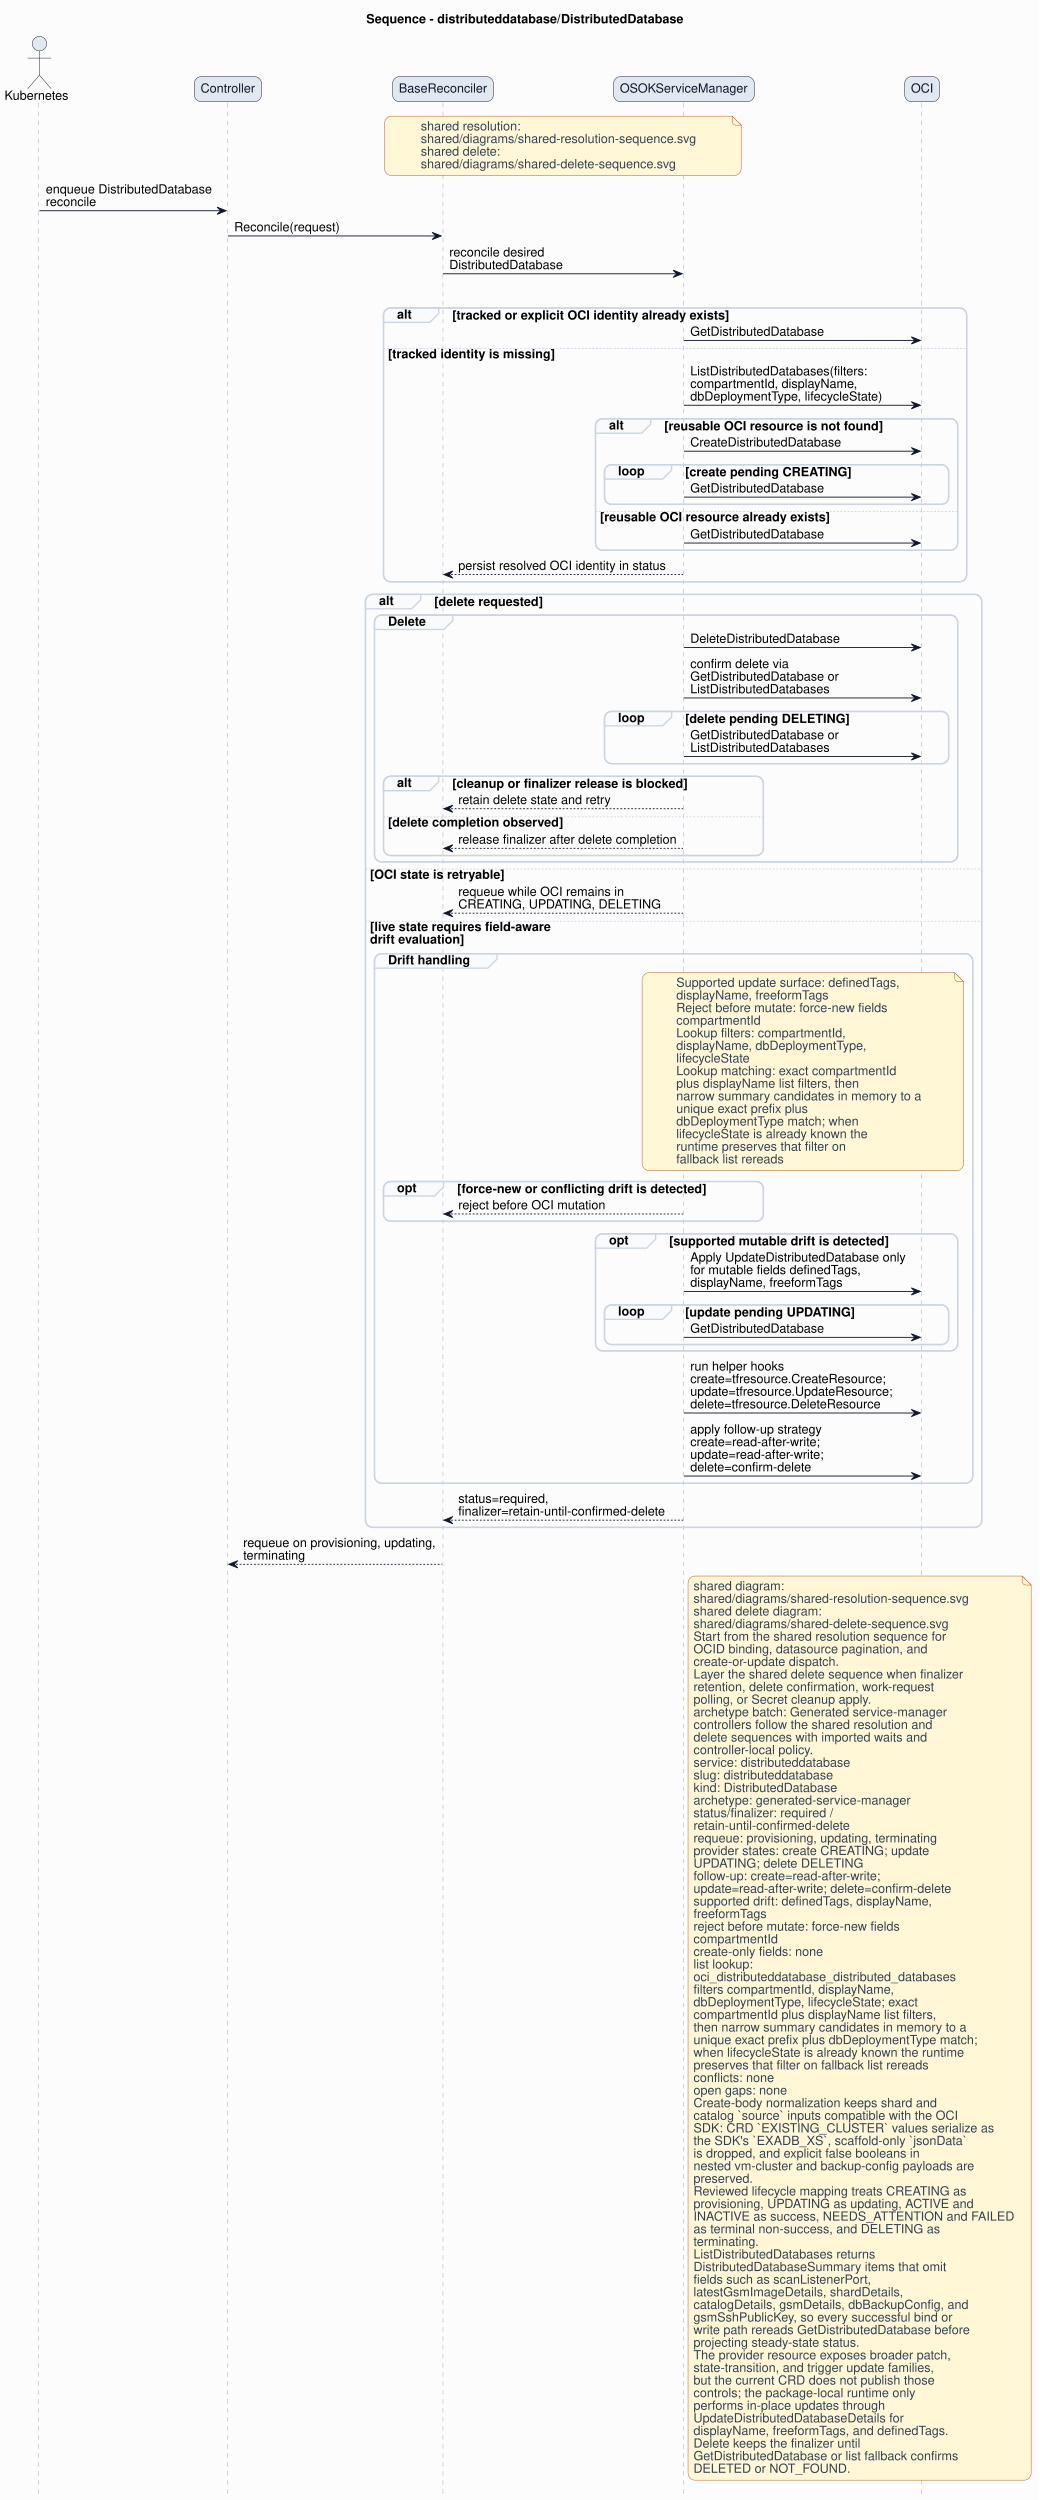
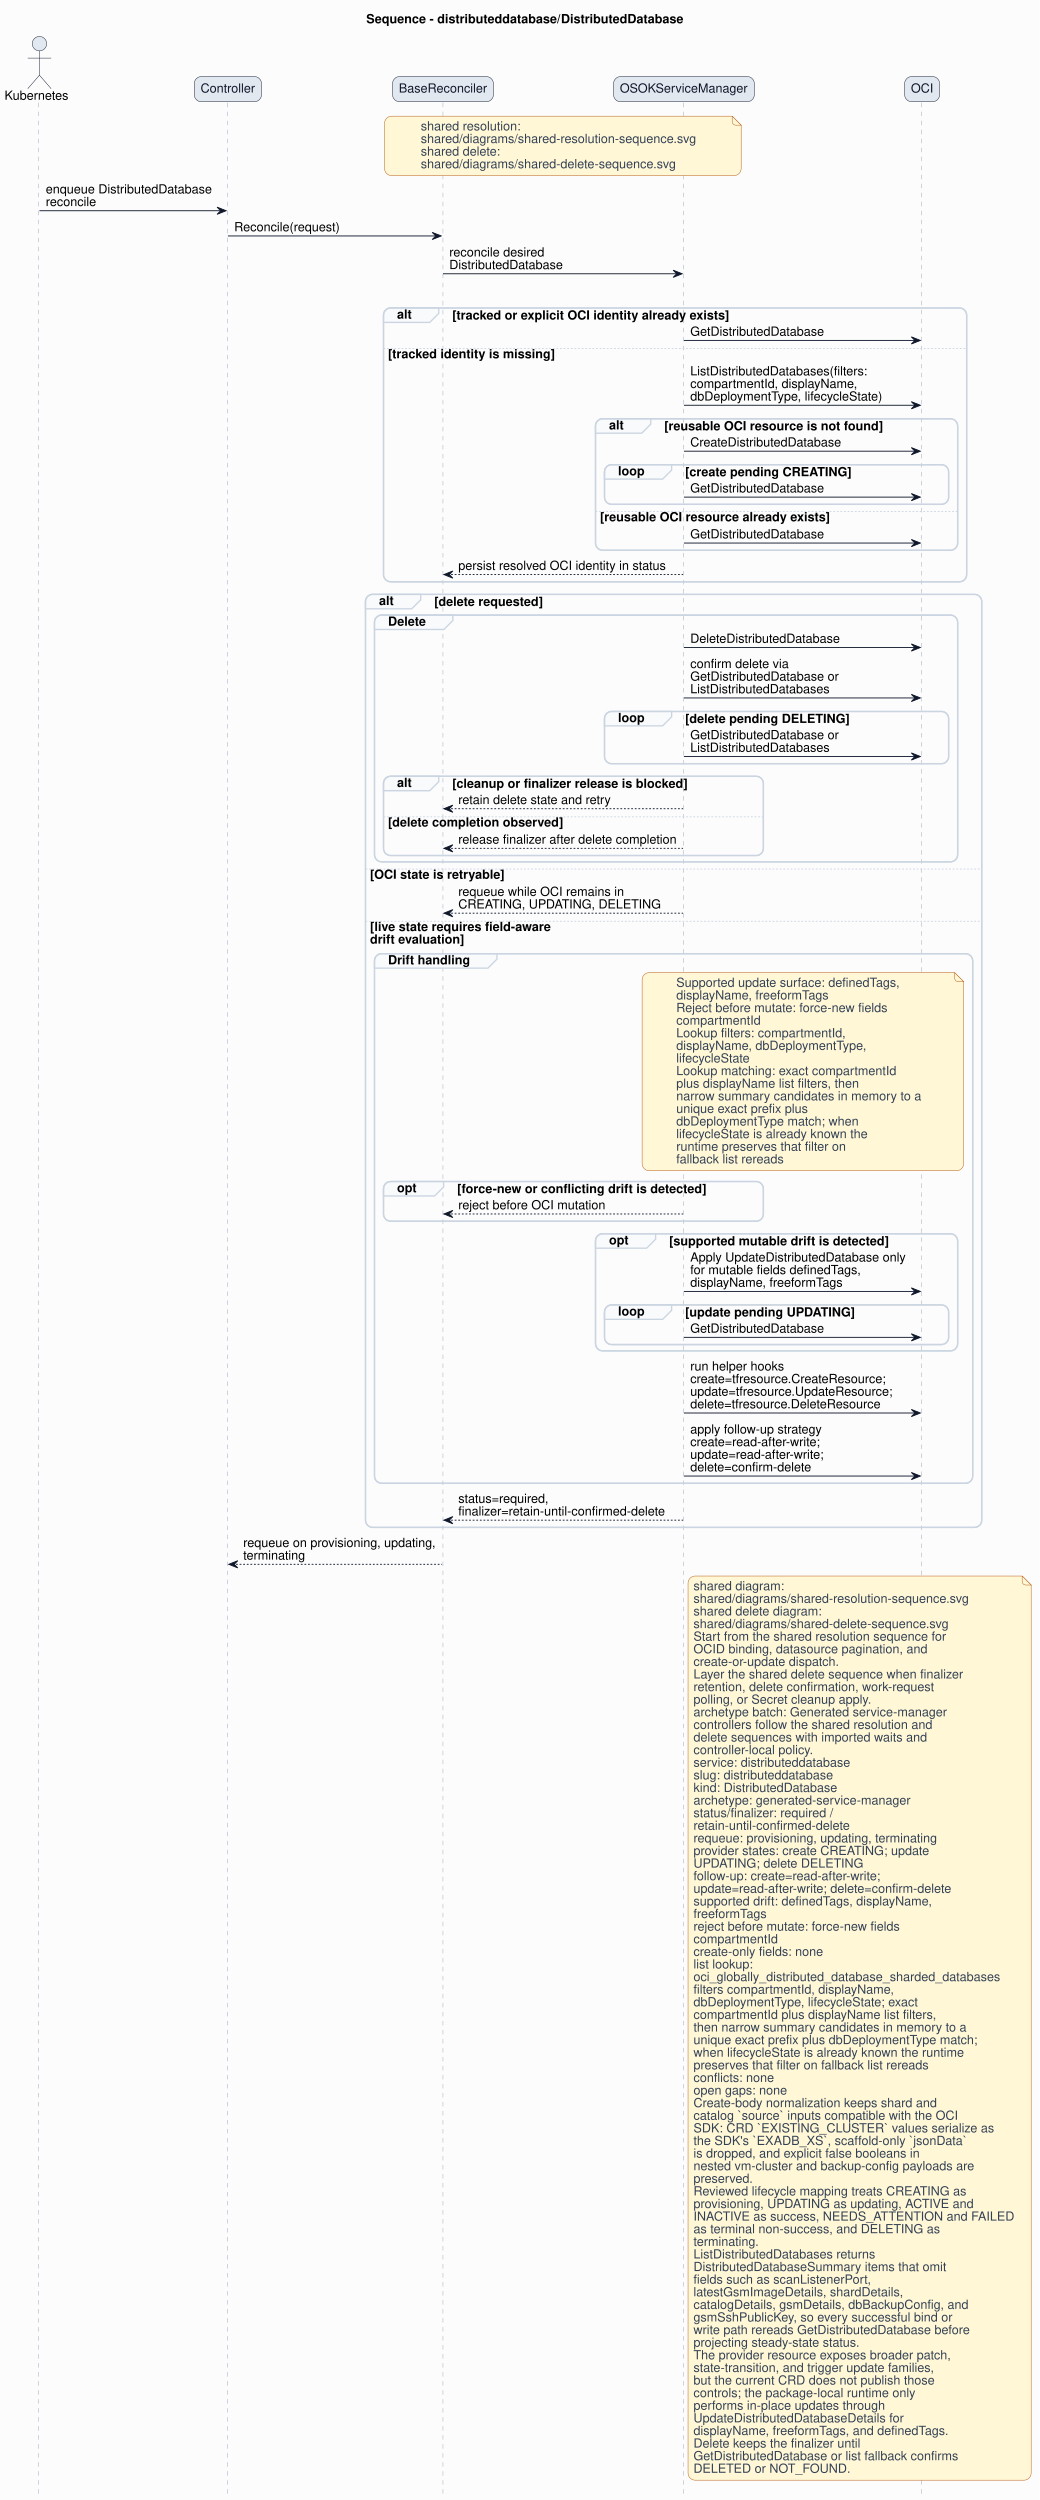
<svg xmlns="http://www.w3.org/2000/svg" contentStyleType="text/css" data-diagram-type="SEQUENCE" height="2776px" preserveAspectRatio="none" style="width:1154px;height:2776px;background:#FCFCFD;" version="1.1" viewBox="0 0 1154 2776" width="1154px" zoomAndPan="magnify">
  <defs />
  <g>
    <rect fill="#FCFCFD" height="2776" style="stroke:none;stroke-width:1;" width="1154" x="0" y="0" />
    <text fill="#000000" font-family="Helvetica" font-size="14" font-weight="bold" lengthAdjust="spacing" textLength="351.641" x="406.672" y="25.78">Sequence - distributeddatabase/DistributedDatabase</text>
    <rect fill="none" height="304" rx="8" ry="8" style="stroke:#CBD5E1;stroke-width:1.5;" width="647.521" x="425.846" y="342" />
    <rect fill="none" height="146" rx="8" ry="8" style="stroke:#CBD5E1;stroke-width:1.5;" width="402.116" x="661.251" y="465" />
    <rect fill="none" height="44" rx="8" ry="8" style="stroke:#CBD5E1;stroke-width:1.5;" width="382.116" x="671.251" y="516" />
    <rect fill="none" height="1036" rx="8" ry="8" style="stroke:#CBD5E1;stroke-width:1.5;" width="684.27" x="405.846" y="660" />
    <rect fill="none" height="274" rx="8" ry="8" style="stroke:#CBD5E1;stroke-width:1.5;" width="647.521" x="415.846" y="683" />
    <rect fill="none" height="58" rx="8" ry="8" style="stroke:#CBD5E1;stroke-width:1.5;" width="382.116" x="671.251" y="790" />
    <rect fill="none" height="88" rx="8" ry="8" style="stroke:#CBD5E1;stroke-width:1.5;" width="421.798" x="425.846" y="862" />
    <rect fill="none" height="588" rx="8" ry="8" style="stroke:#CBD5E1;stroke-width:1.5;" width="664.27" x="415.846" y="1059" />
    <rect fill="none" height="44" rx="8" ry="8" style="stroke:#CBD5E1;stroke-width:1.5;" width="421.798" x="425.846" y="1312" />
    <rect fill="none" height="130" rx="8" ry="8" style="stroke:#CBD5E1;stroke-width:1.5;" width="402.116" x="661.251" y="1370" />
    <rect fill="none" height="44" rx="8" ry="8" style="stroke:#CBD5E1;stroke-width:1.5;" width="382.116" x="671.251" y="1449" />
    <g class="participant-lifeline" data-entity-uid="part1" data-qualified-name="Kubernetes" id="part1-lifeline">
      <g>
        <rect fill="#000000" fill-opacity="0" height="2655" width="8" x="39.803" y="114" />
        <line style="stroke:#94A3B8;stroke-width:0.5;stroke-dasharray:5,5;" x1="43" x2="43" y1="114" y2="2769" />
      </g>
    </g>
    <g class="participant-lifeline" data-entity-uid="part2" data-qualified-name="Controller" id="part2-lifeline">
      <g>
        <rect fill="#000000" fill-opacity="0" height="2655" width="8" x="249.043" y="114" />
        <line style="stroke:#94A3B8;stroke-width:0.5;stroke-dasharray:5,5;" x1="252.699" x2="252.699" y1="114" y2="2769" />
      </g>
    </g>
    <g class="participant-lifeline" data-entity-uid="part3" data-qualified-name="BaseReconciler" id="part3-lifeline">
      <g>
        <rect fill="#000000" fill-opacity="0" height="2655" width="8" x="487.87" y="114" />
        <line style="stroke:#94A3B8;stroke-width:0.5;stroke-dasharray:5,5;" x1="491.846" x2="491.846" y1="114" y2="2769" />
      </g>
    </g>
    <g class="participant-lifeline" data-entity-uid="part4" data-qualified-name="ServiceManager" id="part4-lifeline">
      <g>
        <rect fill="#000000" fill-opacity="0" height="2655" width="8" x="755.448" y="114" />
        <line style="stroke:#94A3B8;stroke-width:0.5;stroke-dasharray:5,5;" x1="759.251" x2="759.251" y1="114" y2="2769" />
      </g>
    </g>
    <g class="participant-lifeline" data-entity-uid="part5" data-qualified-name="OCI" id="part5-lifeline">
      <g>
        <rect fill="#000000" fill-opacity="0" height="2655" width="8" x="1019.922" y="114" />
        <line style="stroke:#94A3B8;stroke-width:0.5;stroke-dasharray:5,5;" x1="1023.477" x2="1023.477" y1="114" y2="2769" />
      </g>
    </g>
    <g class="participant participant-head" data-entity-uid="part1" data-qualified-name="Kubernetes" id="part1-head">
      <text fill="#000000" font-family="Helvetica" font-size="14" lengthAdjust="spacing" textLength="71.606" x="5" y="110.78">Kubernetes</text>
      <ellipse cx="43.803" cy="48.5" fill="#E2E8F0" rx="8" ry="8" style="stroke:#0F172A;stroke-width:0.5;" />
      <path d="M43.803,56.5 L43.803,83.5 M30.803,64.5 L56.803,64.5 M43.803,83.5 L30.803,98.5 M43.803,83.5 L56.803,98.5" fill="none" style="stroke:#0F172A;stroke-width:0.5;" />
    </g>
    <g class="participant participant-head" data-entity-uid="part2" data-qualified-name="Controller" id="part2-head">
      <rect fill="#E2E8F0" height="28" rx="8" ry="8" style="stroke:#0F172A;stroke-width:0.5;" width="74.689" x="215.699" y="85" />
      <text fill="#0F172A" font-family="Helvetica" font-size="14" lengthAdjust="spacing" textLength="60.69" x="222.699" y="102.78">Controller</text>
    </g>
    <g class="participant participant-head" data-entity-uid="part3" data-qualified-name="BaseReconciler" id="part3-head">
      <rect fill="#E2E8F0" height="28" rx="8" ry="8" style="stroke:#0F172A;stroke-width:0.5;" width="112.048" x="435.846" y="85" />
      <text fill="#0F172A" font-family="Helvetica" font-size="14" lengthAdjust="spacing" textLength="98.048" x="442.846" y="102.78">BaseReconciler</text>
    </g>
    <g class="participant participant-head" data-entity-uid="part4" data-qualified-name="ServiceManager" id="part4-head">
      <rect fill="#E2E8F0" height="28" rx="8" ry="8" style="stroke:#0F172A;stroke-width:0.5;" width="156.393" x="681.251" y="85" />
      <text fill="#0F172A" font-family="Helvetica" font-size="14" lengthAdjust="spacing" textLength="142.393" x="688.251" y="102.78">OSOKServiceManager</text>
    </g>
    <g class="participant participant-head" data-entity-uid="part5" data-qualified-name="OCI" id="part5-head">
      <rect fill="#E2E8F0" height="28" rx="8" ry="8" style="stroke:#0F172A;stroke-width:0.5;" width="38.89" x="1004.477" y="85" />
      <text fill="#0F172A" font-family="Helvetica" font-size="14" lengthAdjust="spacing" textLength="24.89" x="1011.477" y="102.78">OCI</text>
    </g>
    <path d="M427,137 L427,187 A8,8 0 0 0 435,195 L815,195 A8,8 0 0 0 823,187 L823,139 L813,129 L435,129 A8,8 0 0 0 427,137" fill="#FFF7D6" style="stroke:#B45309;stroke-width:0.5;" />
    <path d="M813,129 L813,135 A4,4 0 0 0 817,139 L823,139 L813,129" fill="#FFF7D6" style="stroke:#B45309;stroke-width:0.5;" />
    <text fill="#334155" font-family="Helvetica" font-size="14" lengthAdjust="spacing" textLength="111.289" x="467.203" y="144.78">shared resolution:</text>
    <text fill="#334155" font-family="Helvetica" font-size="14" lengthAdjust="spacing" textLength="307.392" x="467.203" y="158.78">shared/diagrams/shared-resolution-sequence.svg</text>
    <text fill="#334155" font-family="Helvetica" font-size="14" lengthAdjust="spacing" textLength="88.731" x="467.203" y="172.78">shared delete:</text>
    <text fill="#334155" font-family="Helvetica" font-size="14" lengthAdjust="spacing" textLength="284.833" x="467.203" y="186.78">shared/diagrams/shared-delete-sequence.svg</text>
    <g class="message" data-entity-1="part1" data-entity-2="part2" id="msg1">
      <polygon fill="#0F172A" points="241.043,230,251.043,234,241.043,238,245.043,234" style="stroke:#0F172A;stroke-width:1;" />
      <line style="stroke:#0F172A;stroke-width:1;" x1="43.803" x2="247.043" y1="234" y2="234" />
      <text fill="#000000" font-family="Helvetica" font-size="14" lengthAdjust="spacing" textLength="185.24" x="50.803" y="214.78">enqueue DistributedDatabase</text>
      <text fill="#000000" font-family="Helvetica" font-size="14" lengthAdjust="spacing" textLength="56.027" x="50.803" y="228.78">reconcile</text>
    </g>
    <g class="message" data-entity-1="part2" data-entity-2="part3" id="msg2">
      <polygon fill="#0F172A" points="479.87,258,489.87,262,479.87,266,483.87,262" style="stroke:#0F172A;stroke-width:1;" />
      <line style="stroke:#0F172A;stroke-width:1;" x1="253.043" x2="485.87" y1="262" y2="262" />
      <text fill="#000000" font-family="Helvetica" font-size="14" lengthAdjust="spacing" textLength="117.496" x="260.043" y="256.78">Reconcile(request)</text>
    </g>
    <g class="message" data-entity-1="part3" data-entity-2="part4" id="msg3">
      <polygon fill="#0F172A" points="747.448,300,757.448,304,747.448,308,751.448,304" style="stroke:#0F172A;stroke-width:1;" />
      <line style="stroke:#0F172A;stroke-width:1;" x1="491.87" x2="753.448" y1="304" y2="304" />
      <text fill="#000000" font-family="Helvetica" font-size="14" lengthAdjust="spacing" textLength="105.834" x="498.87" y="284.78">reconcile desired</text>
      <text fill="#000000" font-family="Helvetica" font-size="14" lengthAdjust="spacing" textLength="126.848" x="498.87" y="298.78">DistributedDatabase</text>
    </g>
    <path d="M433.846,342 L487.184,342 L487.184,348 L477.184,358 L425.846,358 L425.846,350 A8,8 0 0 1 433.846,342" fill="#F8FAFC" style="stroke:#CBD5E1;stroke-width:1.5;" />
    <rect fill="none" height="304" rx="8" ry="8" style="stroke:#CBD5E1;stroke-width:1.5;" width="647.521" x="425.846" y="342" />
    <text fill="#000000" font-family="Helvetica" font-size="14" font-weight="bold" lengthAdjust="spacing" textLength="16.338" x="440.846" y="353.78">alt</text>
    <text fill="#000000" font-family="Helvetica" font-size="14" font-weight="bold" lengthAdjust="spacing" textLength="308.109" x="502.184" y="354.78">[tracked or explicit OCI identity already exists]</text>
    <g class="message" data-entity-1="part4" data-entity-2="part5" id="msg4">
      <polygon fill="#0F172A" points="1011.922,374,1021.922,378,1011.922,382,1015.922,378" style="stroke:#0F172A;stroke-width:1;" />
      <line style="stroke:#0F172A;stroke-width:1;" x1="759.448" x2="1017.922" y1="378" y2="378" />
      <text fill="#000000" font-family="Helvetica" font-size="14" lengthAdjust="spacing" textLength="149.413" x="766.448" y="372.78">GetDistributedDatabase</text>
    </g>
    <line style="stroke:#CBD5E1;stroke-width:1;stroke-dasharray:2,2;" x1="425.846" x2="1073.367" y1="387" y2="387" />
    <text fill="#000000" font-family="Helvetica" font-size="14" font-weight="bold" lengthAdjust="spacing" textLength="185.158" x="430.846" y="397.78">[tracked identity is missing]</text>
    <g class="message" data-entity-1="part4" data-entity-2="part5" id="msg5">
      <polygon fill="#0F172A" points="1011.922,446,1021.922,450,1011.922,454,1015.922,450" style="stroke:#0F172A;stroke-width:1;" />
      <line style="stroke:#0F172A;stroke-width:1;" x1="759.448" x2="1017.922" y1="450" y2="450" />
      <text fill="#000000" font-family="Helvetica" font-size="14" lengthAdjust="spacing" textLength="197.634" x="766.448" y="416.78">ListDistributedDatabases(filters:</text>
      <text fill="#000000" font-family="Helvetica" font-size="14" lengthAdjust="spacing" textLength="185.965" x="766.448" y="430.78">compartmentId, displayName,</text>
      <text fill="#000000" font-family="Helvetica" font-size="14" lengthAdjust="spacing" textLength="216.323" x="766.448" y="444.78">dbDeploymentType, lifecycleState)</text>
    </g>
    <path d="M669.251,465 L722.589,465 L722.589,471 L712.589,481 L661.251,481 L661.251,473 A8,8 0 0 1 669.251,465" fill="#F8FAFC" style="stroke:#CBD5E1;stroke-width:1.5;" />
    <rect fill="none" height="146" rx="8" ry="8" style="stroke:#CBD5E1;stroke-width:1.5;" width="402.116" x="661.251" y="465" />
    <text fill="#000000" font-family="Helvetica" font-size="14" font-weight="bold" lengthAdjust="spacing" textLength="16.338" x="676.251" y="476.78">alt</text>
    <text fill="#000000" font-family="Helvetica" font-size="14" font-weight="bold" lengthAdjust="spacing" textLength="242.703" x="737.589" y="477.78">[reusable OCI resource is not found]</text>
    <g class="message" data-entity-1="part4" data-entity-2="part5" id="msg6">
      <polygon fill="#0F172A" points="1011.922,497,1021.922,501,1011.922,505,1015.922,501" style="stroke:#0F172A;stroke-width:1;" />
      <line style="stroke:#0F172A;stroke-width:1;" x1="759.448" x2="1017.922" y1="501" y2="501" />
      <text fill="#000000" font-family="Helvetica" font-size="14" lengthAdjust="spacing" textLength="168.868" x="766.448" y="495.78">CreateDistributedDatabase</text>
    </g>
    <path d="M679.251,516 L745.796,516 L745.796,522 L735.796,532 L671.251,532 L671.251,524 A8,8 0 0 1 679.251,516" fill="#F8FAFC" style="stroke:#CBD5E1;stroke-width:1.5;" />
    <rect fill="none" height="44" rx="8" ry="8" style="stroke:#CBD5E1;stroke-width:1.5;" width="382.116" x="671.251" y="516" />
    <text fill="#000000" font-family="Helvetica" font-size="14" font-weight="bold" lengthAdjust="spacing" textLength="29.545" x="686.251" y="527.78">loop</text>
    <text fill="#000000" font-family="Helvetica" font-size="14" font-weight="bold" lengthAdjust="spacing" textLength="185.903" x="760.796" y="528.78">[create pending CREATING]</text>
    <g class="message" data-entity-1="part4" data-entity-2="part5" id="msg7">
      <polygon fill="#0F172A" points="1011.922,548,1021.922,552,1011.922,556,1015.922,552" style="stroke:#0F172A;stroke-width:1;" />
      <line style="stroke:#0F172A;stroke-width:1;" x1="759.448" x2="1017.922" y1="552" y2="552" />
      <text fill="#000000" font-family="Helvetica" font-size="14" lengthAdjust="spacing" textLength="149.413" x="766.448" y="546.78">GetDistributedDatabase</text>
    </g>
    <line style="stroke:#CBD5E1;stroke-width:1;stroke-dasharray:2,2;" x1="661.251" x2="1063.367" y1="568" y2="568" />
    <text fill="#000000" font-family="Helvetica" font-size="14" font-weight="bold" lengthAdjust="spacing" textLength="255.233" x="666.251" y="578.78">[reusable OCI resource already exists]</text>
    <g class="message" data-entity-1="part4" data-entity-2="part5" id="msg8">
      <polygon fill="#0F172A" points="1011.922,599,1021.922,603,1011.922,607,1015.922,603" style="stroke:#0F172A;stroke-width:1;" />
      <line style="stroke:#0F172A;stroke-width:1;" x1="759.448" x2="1017.922" y1="603" y2="603" />
      <text fill="#000000" font-family="Helvetica" font-size="14" lengthAdjust="spacing" textLength="149.413" x="766.448" y="597.78">GetDistributedDatabase</text>
    </g>
    <g class="message" data-entity-1="part4" data-entity-2="part3" id="msg9">
      <polygon fill="#0F172A" points="502.87,634,492.87,638,502.87,642,498.87,638" style="stroke:#0F172A;stroke-width:1;" />
      <line style="stroke:#0F172A;stroke-width:1;stroke-dasharray:2,2;" x1="496.87" x2="758.448" y1="638" y2="638" />
      <text fill="#000000" font-family="Helvetica" font-size="14" lengthAdjust="spacing" textLength="231.096" x="508.87" y="632.78">persist resolved OCI identity in status</text>
    </g>
    <path d="M413.846,660 L467.184,660 L467.184,666 L457.184,676 L405.846,676 L405.846,668 A8,8 0 0 1 413.846,660" fill="#F8FAFC" style="stroke:#CBD5E1;stroke-width:1.5;" />
    <rect fill="none" height="1036" rx="8" ry="8" style="stroke:#CBD5E1;stroke-width:1.5;" width="684.27" x="405.846" y="660" />
    <text fill="#000000" font-family="Helvetica" font-size="14" font-weight="bold" lengthAdjust="spacing" textLength="16.338" x="420.846" y="671.78">alt</text>
    <text fill="#000000" font-family="Helvetica" font-size="14" font-weight="bold" lengthAdjust="spacing" textLength="120.586" x="482.184" y="672.78">[delete requested]</text>
    <path d="M423.846,683 L502.866,683 L502.866,689 L492.866,699 L415.846,699 L415.846,691 A8,8 0 0 1 423.846,683" fill="#F8FAFC" style="stroke:#CBD5E1;stroke-width:1.5;" />
    <rect fill="none" height="274" rx="8" ry="8" style="stroke:#CBD5E1;stroke-width:1.5;" width="647.521" x="415.846" y="683" />
    <text fill="#000000" font-family="Helvetica" font-size="14" font-weight="bold" lengthAdjust="spacing" textLength="42.02" x="430.846" y="694.78">Delete</text>
    <g class="message" data-entity-1="part4" data-entity-2="part5" id="msg10">
      <polygon fill="#0F172A" points="1011.922,715,1021.922,719,1011.922,723,1015.922,719" style="stroke:#0F172A;stroke-width:1;" />
      <line style="stroke:#0F172A;stroke-width:1;" x1="759.448" x2="1017.922" y1="719" y2="719" />
      <text fill="#000000" font-family="Helvetica" font-size="14" lengthAdjust="spacing" textLength="167.316" x="766.448" y="713.78">DeleteDistributedDatabase</text>
    </g>
    <g class="message" data-entity-1="part4" data-entity-2="part5" id="msg11">
      <polygon fill="#0F172A" points="1011.922,771,1021.922,775,1011.922,779,1015.922,775" style="stroke:#0F172A;stroke-width:1;" />
      <line style="stroke:#0F172A;stroke-width:1;" x1="759.448" x2="1017.922" y1="775" y2="775" />
      <text fill="#000000" font-family="Helvetica" font-size="14" lengthAdjust="spacing" textLength="109.717" x="766.448" y="741.78">confirm delete via</text>
      <text fill="#000000" font-family="Helvetica" font-size="14" lengthAdjust="spacing" textLength="165.751" x="766.448" y="755.78">GetDistributedDatabase or</text>
      <text fill="#000000" font-family="Helvetica" font-size="14" lengthAdjust="spacing" textLength="155.634" x="766.448" y="769.78">ListDistributedDatabases</text>
    </g>
    <path d="M679.251,790 L745.796,790 L745.796,796 L735.796,806 L671.251,806 L671.251,798 A8,8 0 0 1 679.251,790" fill="#F8FAFC" style="stroke:#CBD5E1;stroke-width:1.5;" />
    <rect fill="none" height="58" rx="8" ry="8" style="stroke:#CBD5E1;stroke-width:1.5;" width="382.116" x="671.251" y="790" />
    <text fill="#000000" font-family="Helvetica" font-size="14" font-weight="bold" lengthAdjust="spacing" textLength="29.545" x="686.251" y="801.78">loop</text>
    <text fill="#000000" font-family="Helvetica" font-size="14" font-weight="bold" lengthAdjust="spacing" textLength="182.779" x="760.796" y="802.78">[delete pending DELETING]</text>
    <g class="message" data-entity-1="part4" data-entity-2="part5" id="msg12">
      <polygon fill="#0F172A" points="1011.922,836,1021.922,840,1011.922,844,1015.922,840" style="stroke:#0F172A;stroke-width:1;" />
      <line style="stroke:#0F172A;stroke-width:1;" x1="759.448" x2="1017.922" y1="840" y2="840" />
      <text fill="#000000" font-family="Helvetica" font-size="14" lengthAdjust="spacing" textLength="165.751" x="766.448" y="820.78">GetDistributedDatabase or</text>
      <text fill="#000000" font-family="Helvetica" font-size="14" lengthAdjust="spacing" textLength="155.634" x="766.448" y="834.78">ListDistributedDatabases</text>
    </g>
    <path d="M433.846,862 L487.184,862 L487.184,868 L477.184,878 L425.846,878 L425.846,870 A8,8 0 0 1 433.846,862" fill="#F8FAFC" style="stroke:#CBD5E1;stroke-width:1.5;" />
    <rect fill="none" height="88" rx="8" ry="8" style="stroke:#CBD5E1;stroke-width:1.5;" width="421.798" x="425.846" y="862" />
    <text fill="#000000" font-family="Helvetica" font-size="14" font-weight="bold" lengthAdjust="spacing" textLength="16.338" x="440.846" y="873.78">alt</text>
    <text fill="#000000" font-family="Helvetica" font-size="14" font-weight="bold" lengthAdjust="spacing" textLength="261.427" x="502.184" y="874.78">[cleanup or finalizer release is blocked]</text>
    <g class="message" data-entity-1="part4" data-entity-2="part3" id="msg13">
      <polygon fill="#0F172A" points="502.87,894,492.87,898,502.87,902,498.87,898" style="stroke:#0F172A;stroke-width:1;" />
      <line style="stroke:#0F172A;stroke-width:1;stroke-dasharray:2,2;" x1="496.87" x2="758.448" y1="898" y2="898" />
      <text fill="#000000" font-family="Helvetica" font-size="14" lengthAdjust="spacing" textLength="170.434" x="508.87" y="892.78">retain delete state and retry</text>
    </g>
    <line style="stroke:#CBD5E1;stroke-width:1;stroke-dasharray:2,2;" x1="425.846" x2="847.644" y1="907" y2="907" />
    <text fill="#000000" font-family="Helvetica" font-size="14" font-weight="bold" lengthAdjust="spacing" textLength="194.482" x="430.846" y="917.78">[delete completion observed]</text>
    <g class="message" data-entity-1="part4" data-entity-2="part3" id="msg14">
      <polygon fill="#0F172A" points="502.87,938,492.87,942,502.87,946,498.87,942" style="stroke:#0F172A;stroke-width:1;" />
      <line style="stroke:#0F172A;stroke-width:1;stroke-dasharray:2,2;" x1="496.87" x2="758.448" y1="942" y2="942" />
      <text fill="#000000" font-family="Helvetica" font-size="14" lengthAdjust="spacing" textLength="243.578" x="508.87" y="936.78">release finalizer after delete completion</text>
    </g>
    <line style="stroke:#CBD5E1;stroke-width:1;stroke-dasharray:2,2;" x1="405.846" x2="1090.116" y1="965" y2="965" />
    <text fill="#000000" font-family="Helvetica" font-size="14" font-weight="bold" lengthAdjust="spacing" textLength="149.386" x="410.846" y="975.78">[OCI state is retryable]</text>
    <g class="message" data-entity-1="part4" data-entity-2="part3" id="msg15">
      <polygon fill="#0F172A" points="502.87,1010,492.87,1014,502.87,1018,498.87,1014" style="stroke:#0F172A;stroke-width:1;" />
      <line style="stroke:#0F172A;stroke-width:1;stroke-dasharray:2,2;" x1="496.87" x2="758.448" y1="1014" y2="1014" />
      <text fill="#000000" font-family="Helvetica" font-size="14" lengthAdjust="spacing" textLength="184.42" x="508.87" y="994.78">requeue while OCI remains in</text>
      <text fill="#000000" font-family="Helvetica" font-size="14" lengthAdjust="spacing" textLength="230.248" x="508.87" y="1008.78">CREATING, UPDATING, DELETING</text>
    </g>
    <line style="stroke:#CBD5E1;stroke-width:1;stroke-dasharray:2,2;" x1="405.846" x2="1090.116" y1="1023" y2="1023" />
    <text fill="#000000" font-family="Helvetica" font-size="14" font-weight="bold" lengthAdjust="spacing" textLength="200.751" x="410.846" y="1033.78">[live state requires field-aware</text>
    <text fill="#000000" font-family="Helvetica" font-size="14" font-weight="bold" lengthAdjust="spacing" textLength="105.007" x="410.846" y="1047.78">drift evaluation]</text>
    <path d="M423.846,1059 L551.832,1059 L551.832,1065 L541.832,1075 L415.846,1075 L415.846,1067 A8,8 0 0 1 423.846,1059" fill="#F8FAFC" style="stroke:#CBD5E1;stroke-width:1.5;" />
    <rect fill="none" height="588" rx="8" ry="8" style="stroke:#CBD5E1;stroke-width:1.5;" width="664.27" x="415.846" y="1059" />
    <text fill="#000000" font-family="Helvetica" font-size="14" font-weight="bold" lengthAdjust="spacing" textLength="90.986" x="430.846" y="1070.78">Drift handling</text>
    <path d="M713,1088 L713,1292 A8,8 0 0 0 721,1300 L1062,1300 A8,8 0 0 0 1070,1292 L1070,1090 L1060,1080 L721,1080 A8,8 0 0 0 713,1088" fill="#FFF7D6" style="stroke:#B45309;stroke-width:0.5;" />
    <path d="M1060,1080 L1060,1086 A4,4 0 0 0 1064,1090 L1070,1090 L1060,1080" fill="#FFF7D6" style="stroke:#B45309;stroke-width:0.5;" />
    <text fill="#334155" font-family="Helvetica" font-size="14" lengthAdjust="spacing" textLength="249.84" x="750.896" y="1095.78">Supported update surface: definedTags,</text>
    <text fill="#334155" font-family="Helvetica" font-size="14" lengthAdjust="spacing" textLength="171.951" x="750.896" y="1109.78">displayName, freeformTags</text>
    <text fill="#334155" font-family="Helvetica" font-size="14" lengthAdjust="spacing" textLength="235.778" x="750.896" y="1123.78">Reject before mutate: force-new fields</text>
    <text fill="#334155" font-family="Helvetica" font-size="14" lengthAdjust="spacing" textLength="93.372" x="750.896" y="1137.78">compartmentId</text>
    <text fill="#334155" font-family="Helvetica" font-size="14" lengthAdjust="spacing" textLength="188.31" x="750.896" y="1151.78">Lookup filters: compartmentId,</text>
    <text fill="#334155" font-family="Helvetica" font-size="14" lengthAdjust="spacing" textLength="213.992" x="750.896" y="1165.78">displayName, dbDeploymentType,</text>
    <text fill="#334155" font-family="Helvetica" font-size="14" lengthAdjust="spacing" textLength="82.482" x="750.896" y="1179.78">lifecycleState</text>
    <text fill="#334155" font-family="Helvetica" font-size="14" lengthAdjust="spacing" textLength="245.13" x="750.896" y="1193.78">Lookup matching: exact compartmentId</text>
    <text fill="#334155" font-family="Helvetica" font-size="14" lengthAdjust="spacing" textLength="203.861" x="750.896" y="1207.78">plus displayName list filters, then</text>
    <text fill="#334155" font-family="Helvetica" font-size="14" lengthAdjust="spacing" textLength="272.323" x="750.896" y="1221.78">narrow summary candidates in memory to a</text>
    <text fill="#334155" font-family="Helvetica" font-size="14" lengthAdjust="spacing" textLength="147.089" x="750.896" y="1235.78">unique exact prefix plus</text>
    <text fill="#334155" font-family="Helvetica" font-size="14" lengthAdjust="spacing" textLength="204.661" x="750.896" y="1249.78">dbDeploymentType match; when</text>
    <text fill="#334155" font-family="Helvetica" font-size="14" lengthAdjust="spacing" textLength="213.999" x="750.896" y="1263.78">lifecycleState is already known the</text>
    <text fill="#334155" font-family="Helvetica" font-size="14" lengthAdjust="spacing" textLength="189.082" x="750.896" y="1277.78">runtime preserves that filter on</text>
    <text fill="#334155" font-family="Helvetica" font-size="14" lengthAdjust="spacing" textLength="119.827" x="750.896" y="1291.78">fallback list rereads</text>
    <path d="M433.846,1312 L492.611,1312 L492.611,1318 L482.611,1328 L425.846,1328 L425.846,1320 A8,8 0 0 1 433.846,1312" fill="#F8FAFC" style="stroke:#CBD5E1;stroke-width:1.5;" />
    <rect fill="none" height="44" rx="8" ry="8" style="stroke:#CBD5E1;stroke-width:1.5;" width="421.798" x="425.846" y="1312" />
    <text fill="#000000" font-family="Helvetica" font-size="14" font-weight="bold" lengthAdjust="spacing" textLength="21.766" x="440.846" y="1323.78">opt</text>
    <text fill="#000000" font-family="Helvetica" font-size="14" font-weight="bold" lengthAdjust="spacing" textLength="276.131" x="507.611" y="1324.78">[force-new or conflicting drift is detected]</text>
    <g class="message" data-entity-1="part4" data-entity-2="part3" id="msg16">
      <polygon fill="#0F172A" points="502.87,1344,492.87,1348,502.87,1352,498.87,1348" style="stroke:#0F172A;stroke-width:1;" />
      <line style="stroke:#0F172A;stroke-width:1;stroke-dasharray:2,2;" x1="496.87" x2="758.448" y1="1348" y2="1348" />
      <text fill="#000000" font-family="Helvetica" font-size="14" lengthAdjust="spacing" textLength="164.185" x="508.87" y="1342.78">reject before OCI mutation</text>
    </g>
    <path d="M669.251,1370 L728.017,1370 L728.017,1376 L718.017,1386 L661.251,1386 L661.251,1378 A8,8 0 0 1 669.251,1370" fill="#F8FAFC" style="stroke:#CBD5E1;stroke-width:1.5;" />
    <rect fill="none" height="130" rx="8" ry="8" style="stroke:#CBD5E1;stroke-width:1.5;" width="402.116" x="661.251" y="1370" />
    <text fill="#000000" font-family="Helvetica" font-size="14" font-weight="bold" lengthAdjust="spacing" textLength="21.766" x="676.251" y="1381.78">opt</text>
    <text fill="#000000" font-family="Helvetica" font-size="14" font-weight="bold" lengthAdjust="spacing" textLength="243.462" x="743.017" y="1382.78">[supported mutable drift is detected]</text>
    <g class="message" data-entity-1="part4" data-entity-2="part5" id="msg17">
      <polygon fill="#0F172A" points="1011.922,1430,1021.922,1434,1011.922,1438,1015.922,1434" style="stroke:#0F172A;stroke-width:1;" />
      <line style="stroke:#0F172A;stroke-width:1;" x1="759.448" x2="1017.922" y1="1434" y2="1434" />
      <text fill="#000000" font-family="Helvetica" font-size="14" lengthAdjust="spacing" textLength="240.475" x="766.448" y="1400.78">Apply UpdateDistributedDatabase only</text>
      <text fill="#000000" font-family="Helvetica" font-size="14" lengthAdjust="spacing" textLength="191.44" x="766.448" y="1414.78">for mutable fields definedTags,</text>
      <text fill="#000000" font-family="Helvetica" font-size="14" lengthAdjust="spacing" textLength="171.951" x="766.448" y="1428.78">displayName, freeformTags</text>
    </g>
    <path d="M679.251,1449 L745.796,1449 L745.796,1455 L735.796,1465 L671.251,1465 L671.251,1457 A8,8 0 0 1 679.251,1449" fill="#F8FAFC" style="stroke:#CBD5E1;stroke-width:1.5;" />
    <rect fill="none" height="44" rx="8" ry="8" style="stroke:#CBD5E1;stroke-width:1.5;" width="382.116" x="671.251" y="1449" />
    <text fill="#000000" font-family="Helvetica" font-size="14" font-weight="bold" lengthAdjust="spacing" textLength="29.545" x="686.251" y="1460.78">loop</text>
    <text fill="#000000" font-family="Helvetica" font-size="14" font-weight="bold" lengthAdjust="spacing" textLength="190.538" x="760.796" y="1461.78">[update pending UPDATING]</text>
    <g class="message" data-entity-1="part4" data-entity-2="part5" id="msg18">
      <polygon fill="#0F172A" points="1011.922,1481,1021.922,1485,1011.922,1489,1015.922,1485" style="stroke:#0F172A;stroke-width:1;" />
      <line style="stroke:#0F172A;stroke-width:1;" x1="759.448" x2="1017.922" y1="1485" y2="1485" />
      <text fill="#000000" font-family="Helvetica" font-size="14" lengthAdjust="spacing" textLength="149.413" x="766.448" y="1479.78">GetDistributedDatabase</text>
    </g>
    <g class="message" data-entity-1="part4" data-entity-2="part5" id="msg19">
      <polygon fill="#0F172A" points="1011.922,1565,1021.922,1569,1011.922,1573,1015.922,1569" style="stroke:#0F172A;stroke-width:1;" />
      <line style="stroke:#0F172A;stroke-width:1;" x1="759.448" x2="1017.922" y1="1569" y2="1569" />
      <text fill="#000000" font-family="Helvetica" font-size="14" lengthAdjust="spacing" textLength="104.289" x="766.448" y="1521.78">run helper hooks</text>
      <text fill="#000000" font-family="Helvetica" font-size="14" lengthAdjust="spacing" textLength="219.051" x="766.448" y="1535.78">create=tfresource.CreateResource;</text>
      <text fill="#000000" font-family="Helvetica" font-size="14" lengthAdjust="spacing" textLength="226.085" x="766.448" y="1549.78">update=tfresource.UpdateResource;</text>
      <text fill="#000000" font-family="Helvetica" font-size="14" lengthAdjust="spacing" textLength="212.844" x="766.448" y="1563.78">delete=tfresource.DeleteResource</text>
    </g>
    <g class="message" data-entity-1="part4" data-entity-2="part5" id="msg20">
      <polygon fill="#0F172A" points="1011.922,1635,1021.922,1639,1011.922,1643,1015.922,1639" style="stroke:#0F172A;stroke-width:1;" />
      <line style="stroke:#0F172A;stroke-width:1;" x1="759.448" x2="1017.922" y1="1639" y2="1639" />
      <text fill="#000000" font-family="Helvetica" font-size="14" lengthAdjust="spacing" textLength="147.075" x="766.448" y="1591.78">apply follow-up strategy</text>
      <text fill="#000000" font-family="Helvetica" font-size="14" lengthAdjust="spacing" textLength="145.893" x="766.448" y="1605.78">create=read-after-write;</text>
      <text fill="#000000" font-family="Helvetica" font-size="14" lengthAdjust="spacing" textLength="149.803" x="766.448" y="1619.78">update=read-after-write;</text>
      <text fill="#000000" font-family="Helvetica" font-size="14" lengthAdjust="spacing" textLength="135.023" x="766.448" y="1633.78">delete=confirm-delete</text>
    </g>
    <g class="message" data-entity-1="part4" data-entity-2="part3" id="msg21">
      <polygon fill="#0F172A" points="502.87,1684,492.87,1688,502.87,1692,498.87,1688" style="stroke:#0F172A;stroke-width:1;" />
      <line style="stroke:#0F172A;stroke-width:1;stroke-dasharray:2,2;" x1="496.87" x2="758.448" y1="1688" y2="1688" />
      <text fill="#000000" font-family="Helvetica" font-size="14" lengthAdjust="spacing" textLength="100.782" x="508.87" y="1668.78">status=required,</text>
      <text fill="#000000" font-family="Helvetica" font-size="14" lengthAdjust="spacing" textLength="230.72" x="508.87" y="1682.78">finalizer=retain-until-confirmed-delete</text>
    </g>
    <g class="message" data-entity-1="part3" data-entity-2="part2" id="msg22">
      <polygon fill="#0F172A" points="264.043,1733,254.043,1737,264.043,1741,260.043,1737" style="stroke:#0F172A;stroke-width:1;" />
      <line style="stroke:#0F172A;stroke-width:1;stroke-dasharray:2,2;" x1="258.043" x2="490.87" y1="1737" y2="1737" />
      <text fill="#000000" font-family="Helvetica" font-size="14" lengthAdjust="spacing" textLength="214.826" x="270.043" y="1717.78">requeue on provisioning, updating,</text>
      <text fill="#000000" font-family="Helvetica" font-size="14" lengthAdjust="spacing" textLength="69.255" x="270.043" y="1731.78">terminating</text>
    </g>
    <path d="M764,1758 L764,2746 A8,8 0 0 0 772,2754 L1137,2754 A8,8 0 0 0 1145,2746 L1145,1760 L1135,1750 L772,1750 A8,8 0 0 0 764,1758" fill="#FFF7D6" style="stroke:#B45309;stroke-width:0.5;" />
    <path d="M1135,1750 L1135,1756 A4,4 0 0 0 1139,1760 L1145,1760 L1135,1750" fill="#FFF7D6" style="stroke:#B45309;stroke-width:0.5;" />
    <text fill="#334155" font-family="Helvetica" font-size="14" lengthAdjust="spacing" textLength="101.165" x="770" y="1765.78">shared diagram:</text>
    <text fill="#334155" font-family="Helvetica" font-size="14" lengthAdjust="spacing" textLength="307.392" x="770" y="1779.78">shared/diagrams/shared-resolution-sequence.svg</text>
    <text fill="#334155" font-family="Helvetica" font-size="14" lengthAdjust="spacing" textLength="143.199" x="770" y="1793.78">shared delete diagram:</text>
    <text fill="#334155" font-family="Helvetica" font-size="14" lengthAdjust="spacing" textLength="284.833" x="770" y="1807.78">shared/diagrams/shared-delete-sequence.svg</text>
    <text fill="#334155" font-family="Helvetica" font-size="14" lengthAdjust="spacing" textLength="280.93" x="770" y="1821.78">Start from the shared resolution sequence for</text>
    <text fill="#334155" font-family="Helvetica" font-size="14" lengthAdjust="spacing" textLength="260.729" x="770" y="1835.78">OCID binding, datasource pagination, and</text>
    <text fill="#334155" font-family="Helvetica" font-size="14" lengthAdjust="spacing" textLength="163.427" x="770" y="1849.78">create-or-update dispatch.</text>
    <text fill="#334155" font-family="Helvetica" font-size="14" lengthAdjust="spacing" textLength="301.198" x="770" y="1863.78">Layer the shared delete sequence when finalizer</text>
    <text fill="#334155" font-family="Helvetica" font-size="14" lengthAdjust="spacing" textLength="269.247" x="770" y="1877.78">retention, delete confirmation, work-request</text>
    <text fill="#334155" font-family="Helvetica" font-size="14" lengthAdjust="spacing" textLength="199.233" x="770" y="1891.78">polling, or Secret cleanup apply.</text>
    <text fill="#334155" font-family="Helvetica" font-size="14" lengthAdjust="spacing" textLength="281.709" x="770" y="1905.78">archetype batch: Generated service-manager</text>
    <text fill="#334155" font-family="Helvetica" font-size="14" lengthAdjust="spacing" textLength="266.15" x="770" y="1919.78">controllers follow the shared resolution and</text>
    <text fill="#334155" font-family="Helvetica" font-size="14" lengthAdjust="spacing" textLength="259.93" x="770" y="1933.78">delete sequences with imported waits and</text>
    <text fill="#334155" font-family="Helvetica" font-size="14" lengthAdjust="spacing" textLength="134.606" x="770" y="1947.78">controller-local policy.</text>
    <text fill="#334155" font-family="Helvetica" font-size="14" lengthAdjust="spacing" textLength="174.323" x="770" y="1961.78">service: distributeddatabase</text>
    <text fill="#334155" font-family="Helvetica" font-size="14" lengthAdjust="spacing" textLength="155.661" x="770" y="1975.78">slug: distributeddatabase</text>
    <text fill="#334155" font-family="Helvetica" font-size="14" lengthAdjust="spacing" textLength="160.31" x="770" y="1989.78">kind: DistributedDatabase</text>
    <text fill="#334155" font-family="Helvetica" font-size="14" lengthAdjust="spacing" textLength="241.24" x="770" y="2003.78">archetype: generated-service-manager</text>
    <text fill="#334155" font-family="Helvetica" font-size="14" lengthAdjust="spacing" textLength="156.406" x="770" y="2017.78">status/finalizer: required /</text>
    <text fill="#334155" font-family="Helvetica" font-size="14" lengthAdjust="spacing" textLength="174.303" x="770" y="2031.78">retain-until-confirmed-delete</text>
    <text fill="#334155" font-family="Helvetica" font-size="14" lengthAdjust="spacing" textLength="272.398" x="770" y="2045.78">requeue: provisioning, updating, terminating</text>
    <text fill="#334155" font-family="Helvetica" font-size="14" lengthAdjust="spacing" textLength="265.337" x="770" y="2059.78">provider states: create CREATING; update</text>
    <text fill="#334155" font-family="Helvetica" font-size="14" lengthAdjust="spacing" textLength="192.165" x="770" y="2073.78">UPDATING; delete DELETING</text>
    <text fill="#334155" font-family="Helvetica" font-size="14" lengthAdjust="spacing" textLength="209.699" x="770" y="2087.78">follow-up: create=read-after-write;</text>
    <text fill="#334155" font-family="Helvetica" font-size="14" lengthAdjust="spacing" textLength="288.716" x="770" y="2101.78">update=read-after-write; delete=confirm-delete</text>
    <text fill="#334155" font-family="Helvetica" font-size="14" lengthAdjust="spacing" textLength="266.923" x="770" y="2115.78">supported drift: definedTags, displayName,</text>
    <text fill="#334155" font-family="Helvetica" font-size="14" lengthAdjust="spacing" textLength="83.248" x="770" y="2129.78">freeformTags</text>
    <text fill="#334155" font-family="Helvetica" font-size="14" lengthAdjust="spacing" textLength="230.33" x="770" y="2143.78">reject before mutate: force-new fields</text>
    <text fill="#334155" font-family="Helvetica" font-size="14" lengthAdjust="spacing" textLength="93.372" x="770" y="2157.78">compartmentId</text>
    <text fill="#334155" font-family="Helvetica" font-size="14" lengthAdjust="spacing" textLength="144.751" x="770" y="2171.78">create-only fields: none</text>
    <text fill="#334155" font-family="Helvetica" font-size="14" lengthAdjust="spacing" textLength="66.144" x="770" y="2185.78">list lookup:</text>
-     <text fill="#334155" font-family="Helvetica" font-size="14" lengthAdjust="spacing" textLength="292.653" x="770" y="2199.78">oci_distributeddatabase_distributed_databases</text>
+     <text fill="#334155" font-family="Helvetica" font-size="14" lengthAdjust="spacing" textLength="341.701" x="770" y="2199.78">oci_globally_distributed_database_sharded_databases</text>
    <text fill="#334155" font-family="Helvetica" font-size="14" lengthAdjust="spacing" textLength="223.303" x="770" y="2213.78">filters compartmentId, displayName,</text>
    <text fill="#334155" font-family="Helvetica" font-size="14" lengthAdjust="spacing" textLength="252.902" x="770" y="2227.78">dbDeploymentType, lifecycleState; exact</text>
    <text fill="#334155" font-family="Helvetica" font-size="14" lengthAdjust="spacing" textLength="269.985" x="770" y="2241.78">compartmentId plus displayName list filters,</text>
    <text fill="#334155" font-family="Helvetica" font-size="14" lengthAdjust="spacing" textLength="303.461" x="770" y="2255.78">then narrow summary candidates in memory to a</text>
    <text fill="#334155" font-family="Helvetica" font-size="14" lengthAdjust="spacing" textLength="318.281" x="770" y="2269.78">unique exact prefix plus dbDeploymentType match;</text>
    <text fill="#334155" font-family="Helvetica" font-size="14" lengthAdjust="spacing" textLength="301.93" x="770" y="2283.78">when lifecycleState is already known the runtime</text>
    <text fill="#334155" font-family="Helvetica" font-size="14" lengthAdjust="spacing" textLength="262.227" x="770" y="2297.78">preserves that filter on fallback list rereads</text>
    <text fill="#334155" font-family="Helvetica" font-size="14" lengthAdjust="spacing" textLength="89.496" x="770" y="2311.78">conflicts: none</text>
    <text fill="#334155" font-family="Helvetica" font-size="14" lengthAdjust="spacing" textLength="104.316" x="770" y="2325.78">open gaps: none</text>
    <text fill="#334155" font-family="Helvetica" font-size="14" lengthAdjust="spacing" textLength="271.599" x="770" y="2339.78">Create-body normalization keeps shard and</text>
    <text fill="#334155" font-family="Helvetica" font-size="14" lengthAdjust="spacing" textLength="294.137" x="770" y="2353.78">catalog `source` inputs compatible with the OCI</text>
    <text fill="#334155" font-family="Helvetica" font-size="14" lengthAdjust="spacing" textLength="336.861" x="770" y="2367.78">SDK: CRD `EXISTING_CLUSTER` values serialize as</text>
    <text fill="#334155" font-family="Helvetica" font-size="14" lengthAdjust="spacing" textLength="303.789" x="770" y="2381.78">the SDK's `EXADB_XS`, scaffold-only `jsonData`</text>
    <text fill="#334155" font-family="Helvetica" font-size="14" lengthAdjust="spacing" textLength="252.164" x="770" y="2395.78">is dropped, and explicit false booleans in</text>
    <text fill="#334155" font-family="Helvetica" font-size="14" lengthAdjust="spacing" textLength="312.84" x="770" y="2409.78">nested vm-cluster and backup-config payloads are</text>
    <text fill="#334155" font-family="Helvetica" font-size="14" lengthAdjust="spacing" textLength="66.144" x="770" y="2423.78">preserved.</text>
    <text fill="#334155" font-family="Helvetica" font-size="14" lengthAdjust="spacing" textLength="306.558" x="770" y="2437.78">Reviewed lifecycle mapping treats CREATING as</text>
    <text fill="#334155" font-family="Helvetica" font-size="14" lengthAdjust="spacing" textLength="316.702" x="770" y="2451.78">provisioning, UPDATING as updating, ACTIVE and</text>
    <text fill="#334155" font-family="Helvetica" font-size="14" lengthAdjust="spacing" textLength="360.985" x="770" y="2465.78">INACTIVE as success, NEEDS_ATTENTION and FAILED</text>
    <text fill="#334155" font-family="Helvetica" font-size="14" lengthAdjust="spacing" textLength="274.668" x="770" y="2479.78">as terminal non-success, and DELETING as</text>
    <text fill="#334155" font-family="Helvetica" font-size="14" lengthAdjust="spacing" textLength="73.144" x="770" y="2493.78">terminating.</text>
    <text fill="#334155" font-family="Helvetica" font-size="14" lengthAdjust="spacing" textLength="203.096" x="770" y="2507.78">ListDistributedDatabases returns</text>
    <text fill="#334155" font-family="Helvetica" font-size="14" lengthAdjust="spacing" textLength="281.661" x="770" y="2521.78">DistributedDatabaseSummary items that omit</text>
    <text fill="#334155" font-family="Helvetica" font-size="14" lengthAdjust="spacing" textLength="197.654" x="770" y="2535.78">fields such as scanListenerPort,</text>
    <text fill="#334155" font-family="Helvetica" font-size="14" lengthAdjust="spacing" textLength="234.199" x="770" y="2549.78">latestGsmImageDetails, shardDetails,</text>
    <text fill="#334155" font-family="Helvetica" font-size="14" lengthAdjust="spacing" textLength="306.612" x="770" y="2563.78">catalogDetails, gsmDetails, dbBackupConfig, and</text>
    <text fill="#334155" font-family="Helvetica" font-size="14" lengthAdjust="spacing" textLength="289.461" x="770" y="2577.78">gsmSshPublicKey, so every successful bind or</text>
    <text fill="#334155" font-family="Helvetica" font-size="14" lengthAdjust="spacing" textLength="308.943" x="770" y="2591.78">write path rereads GetDistributedDatabase before</text>
    <text fill="#334155" font-family="Helvetica" font-size="14" lengthAdjust="spacing" textLength="185.985" x="770" y="2605.78">projecting steady-state status.</text>
    <text fill="#334155" font-family="Helvetica" font-size="14" lengthAdjust="spacing" textLength="287.157" x="770" y="2619.78">The provider resource exposes broader patch,</text>
    <text fill="#334155" font-family="Helvetica" font-size="14" lengthAdjust="spacing" textLength="268.475" x="770" y="2633.78">state-transition, and trigger update families,</text>
    <text fill="#334155" font-family="Helvetica" font-size="14" lengthAdjust="spacing" textLength="268.488" x="770" y="2647.78">but the current CRD does not publish those</text>
    <text fill="#334155" font-family="Helvetica" font-size="14" lengthAdjust="spacing" textLength="246.682" x="770" y="2661.78">controls; the package-local runtime only</text>
    <text fill="#334155" font-family="Helvetica" font-size="14" lengthAdjust="spacing" textLength="213.233" x="770" y="2675.78">performs in-place updates through</text>
    <text fill="#334155" font-family="Helvetica" font-size="14" lengthAdjust="spacing" textLength="235.013" x="770" y="2689.78">UpdateDistributedDatabaseDetails for</text>
    <text fill="#334155" font-family="Helvetica" font-size="14" lengthAdjust="spacing" textLength="287.923" x="770" y="2703.78">displayName, freeformTags, and definedTags.</text>
    <text fill="#334155" font-family="Helvetica" font-size="14" lengthAdjust="spacing" textLength="186.772" x="770" y="2717.78">Delete keeps the finalizer until</text>
    <text fill="#334155" font-family="Helvetica" font-size="14" lengthAdjust="spacing" textLength="294.896" x="770" y="2731.78">GetDistributedDatabase or list fallback confirms</text>
    <text fill="#334155" font-family="Helvetica" font-size="14" lengthAdjust="spacing" textLength="175.8" x="770" y="2745.78">DELETED or NOT_FOUND.</text>
  </g>
</svg>
